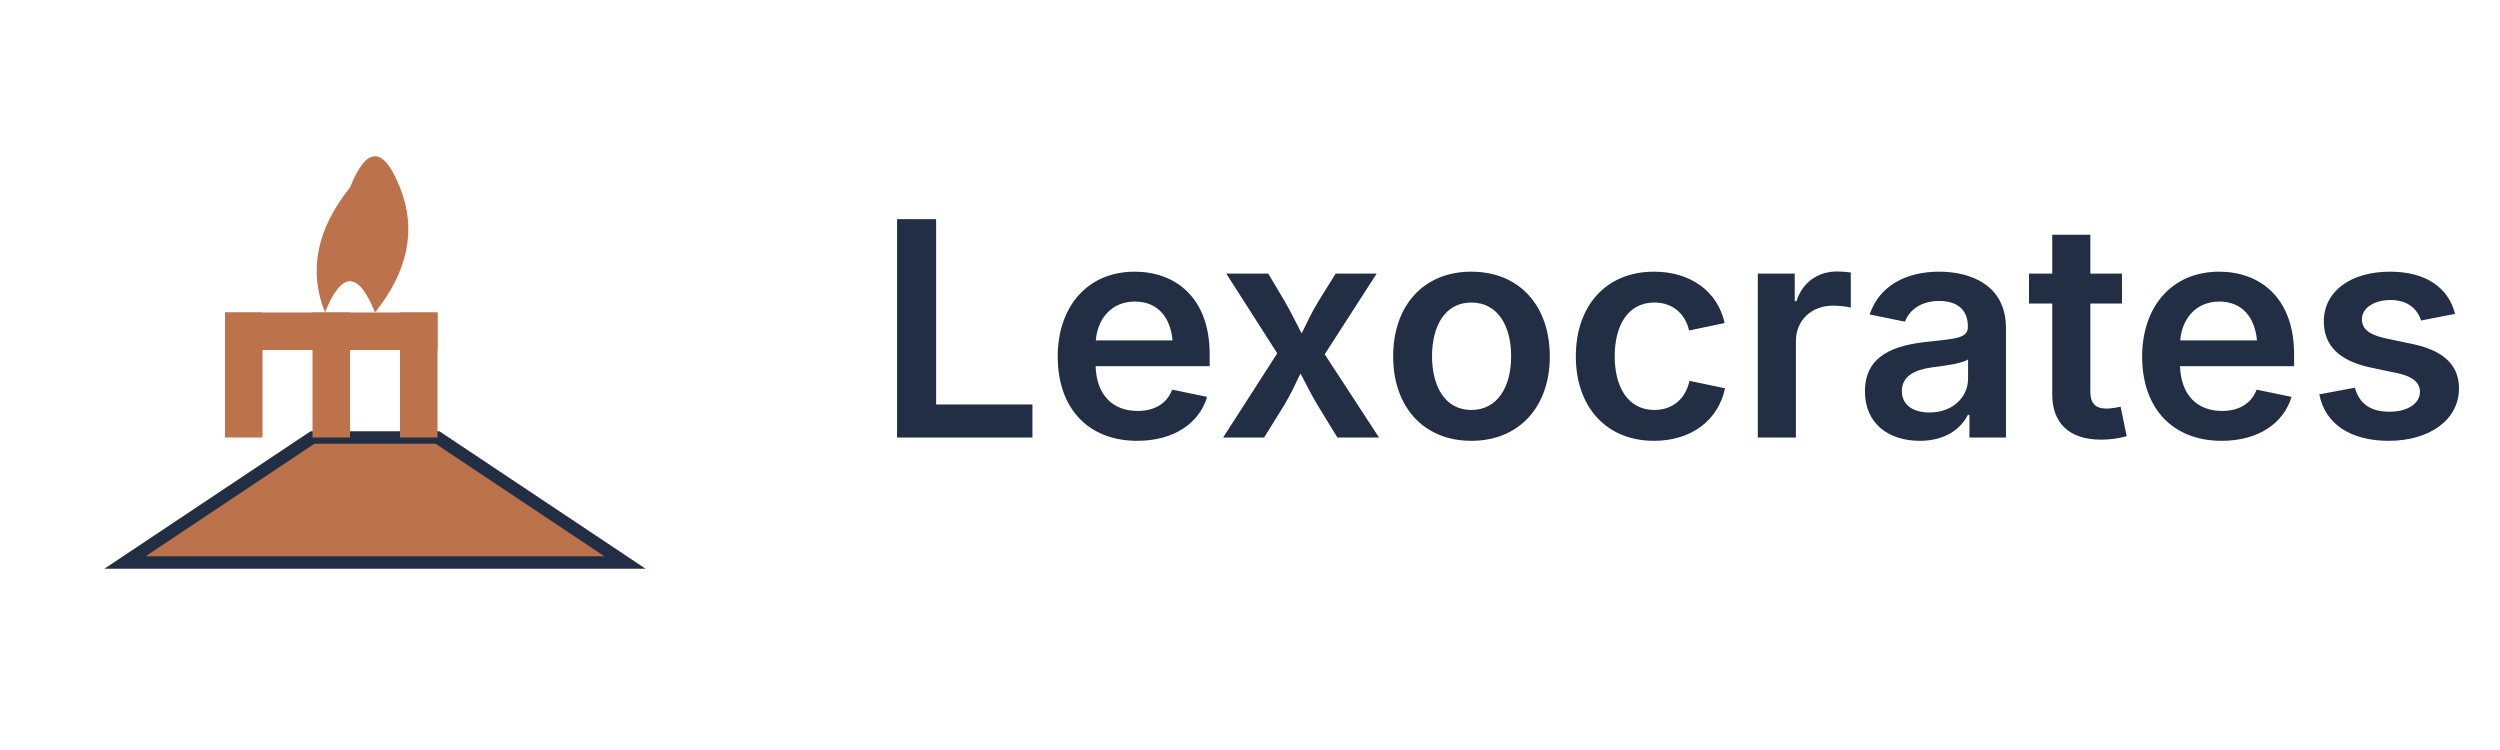
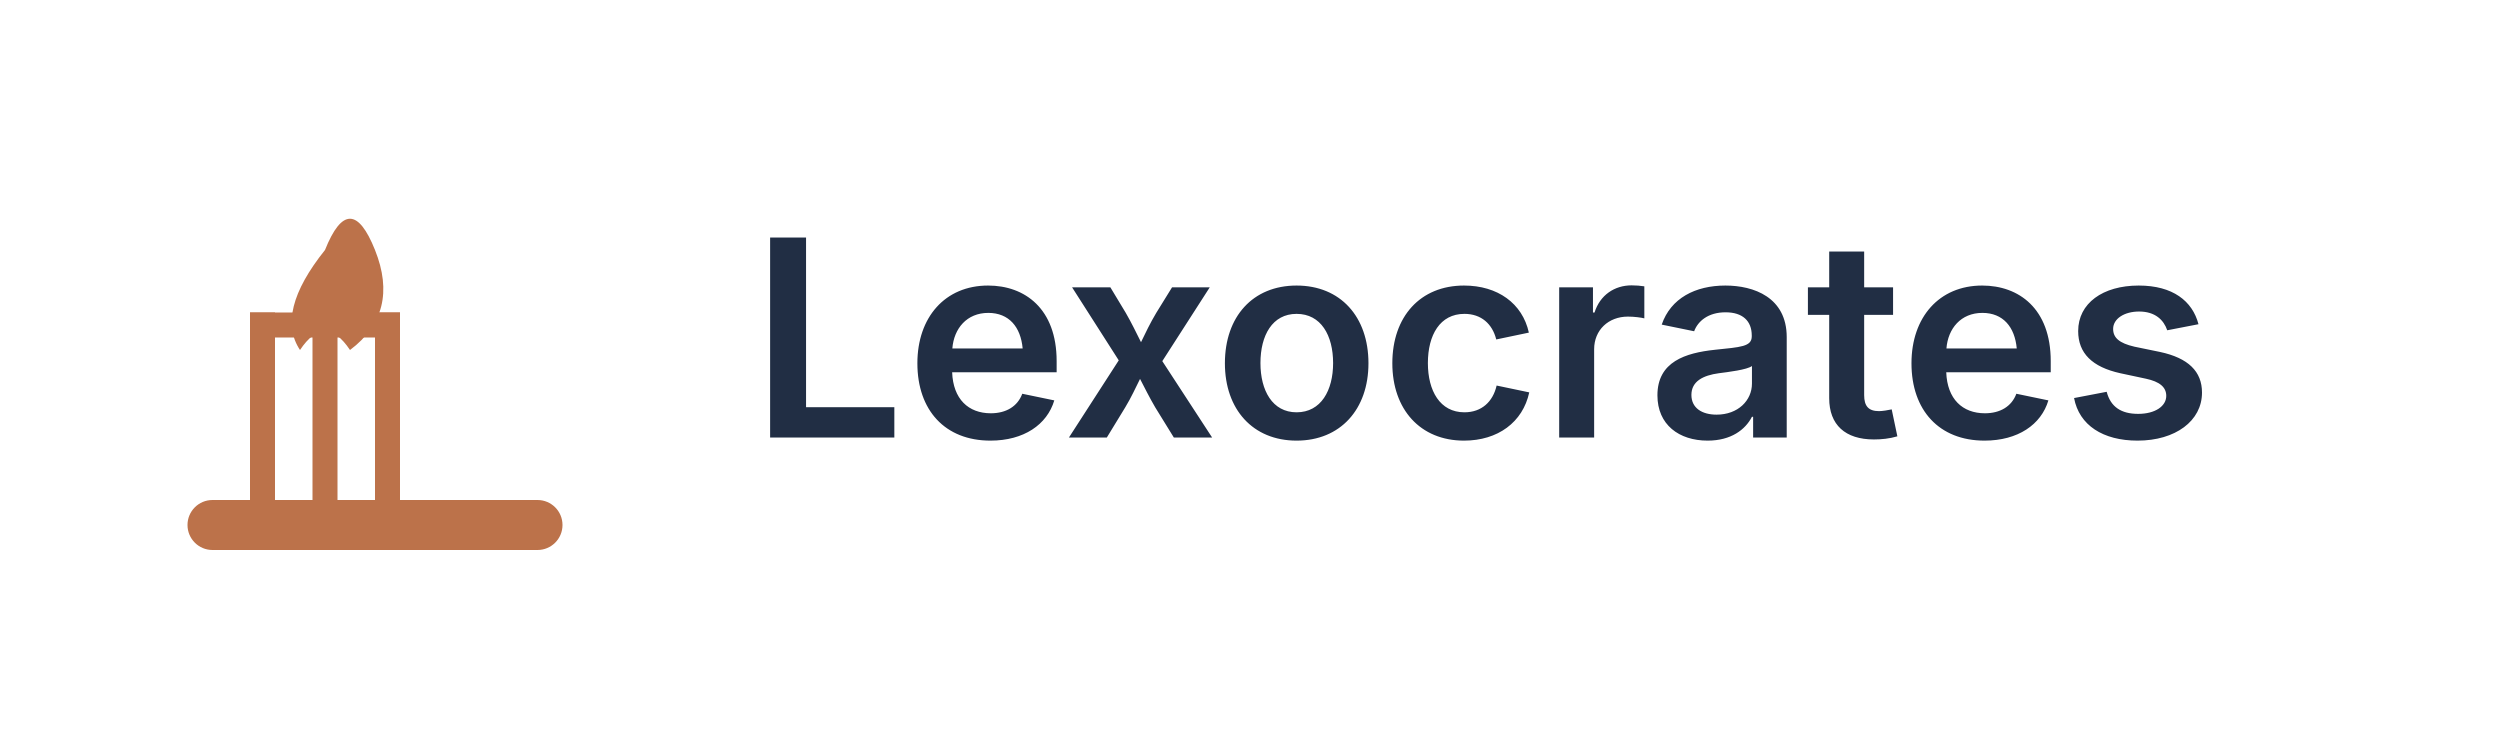
<svg xmlns="http://www.w3.org/2000/svg" width="200" height="60" viewBox="0 0 200 60">
  <g id="emblem">
-     <path d="M10 45 L25 35 L35 35 L50 45 Z" fill="#BC724A" stroke="#212E44" stroke-width="1" />
-     <rect x="18" y="25" width="3" height="10" fill="#BC724A" />
-     <rect x="25" y="25" width="3" height="10" fill="#BC724A" />
-     <rect x="32" y="25" width="3" height="10" fill="#BC724A" />
-     <rect x="18" y="25" width="17" height="3" fill="#BC724A" />
-     <path d="M28 15 Q30 10 32 15 Q34 20 30 25 Q28 20 26 25 Q24 20 28 15" fill="#BC724A" />
+     <rect x="15" y="40" width="30" height="4" fill="#BC724A" rx="2" />
+     <rect x="20" y="25" width="2" height="15" fill="#BC724A" />
+     <rect x="25" y="25" width="2" height="15" fill="#BC724A" />
+     <rect x="30" y="25" width="2" height="15" fill="#BC724A" />
+     <rect x="20" y="25" width="12" height="2" fill="#BC724A" />
+     <path d="M26 20 Q28 15 30 20 Q32 25 28 28 Q26 25 24 28 Q22 25 26 20" fill="#BC724A" />
  </g>
-   <text x="70" y="35" font-family="Inter, sans-serif" font-size="24" font-weight="600" fill="#212E44" text-anchor="start">
+   <text x="60" y="35" font-family="Inter, sans-serif" font-size="22" font-weight="600" fill="#212E44" text-anchor="start">
    Lexocrates
  </text>
</svg>
